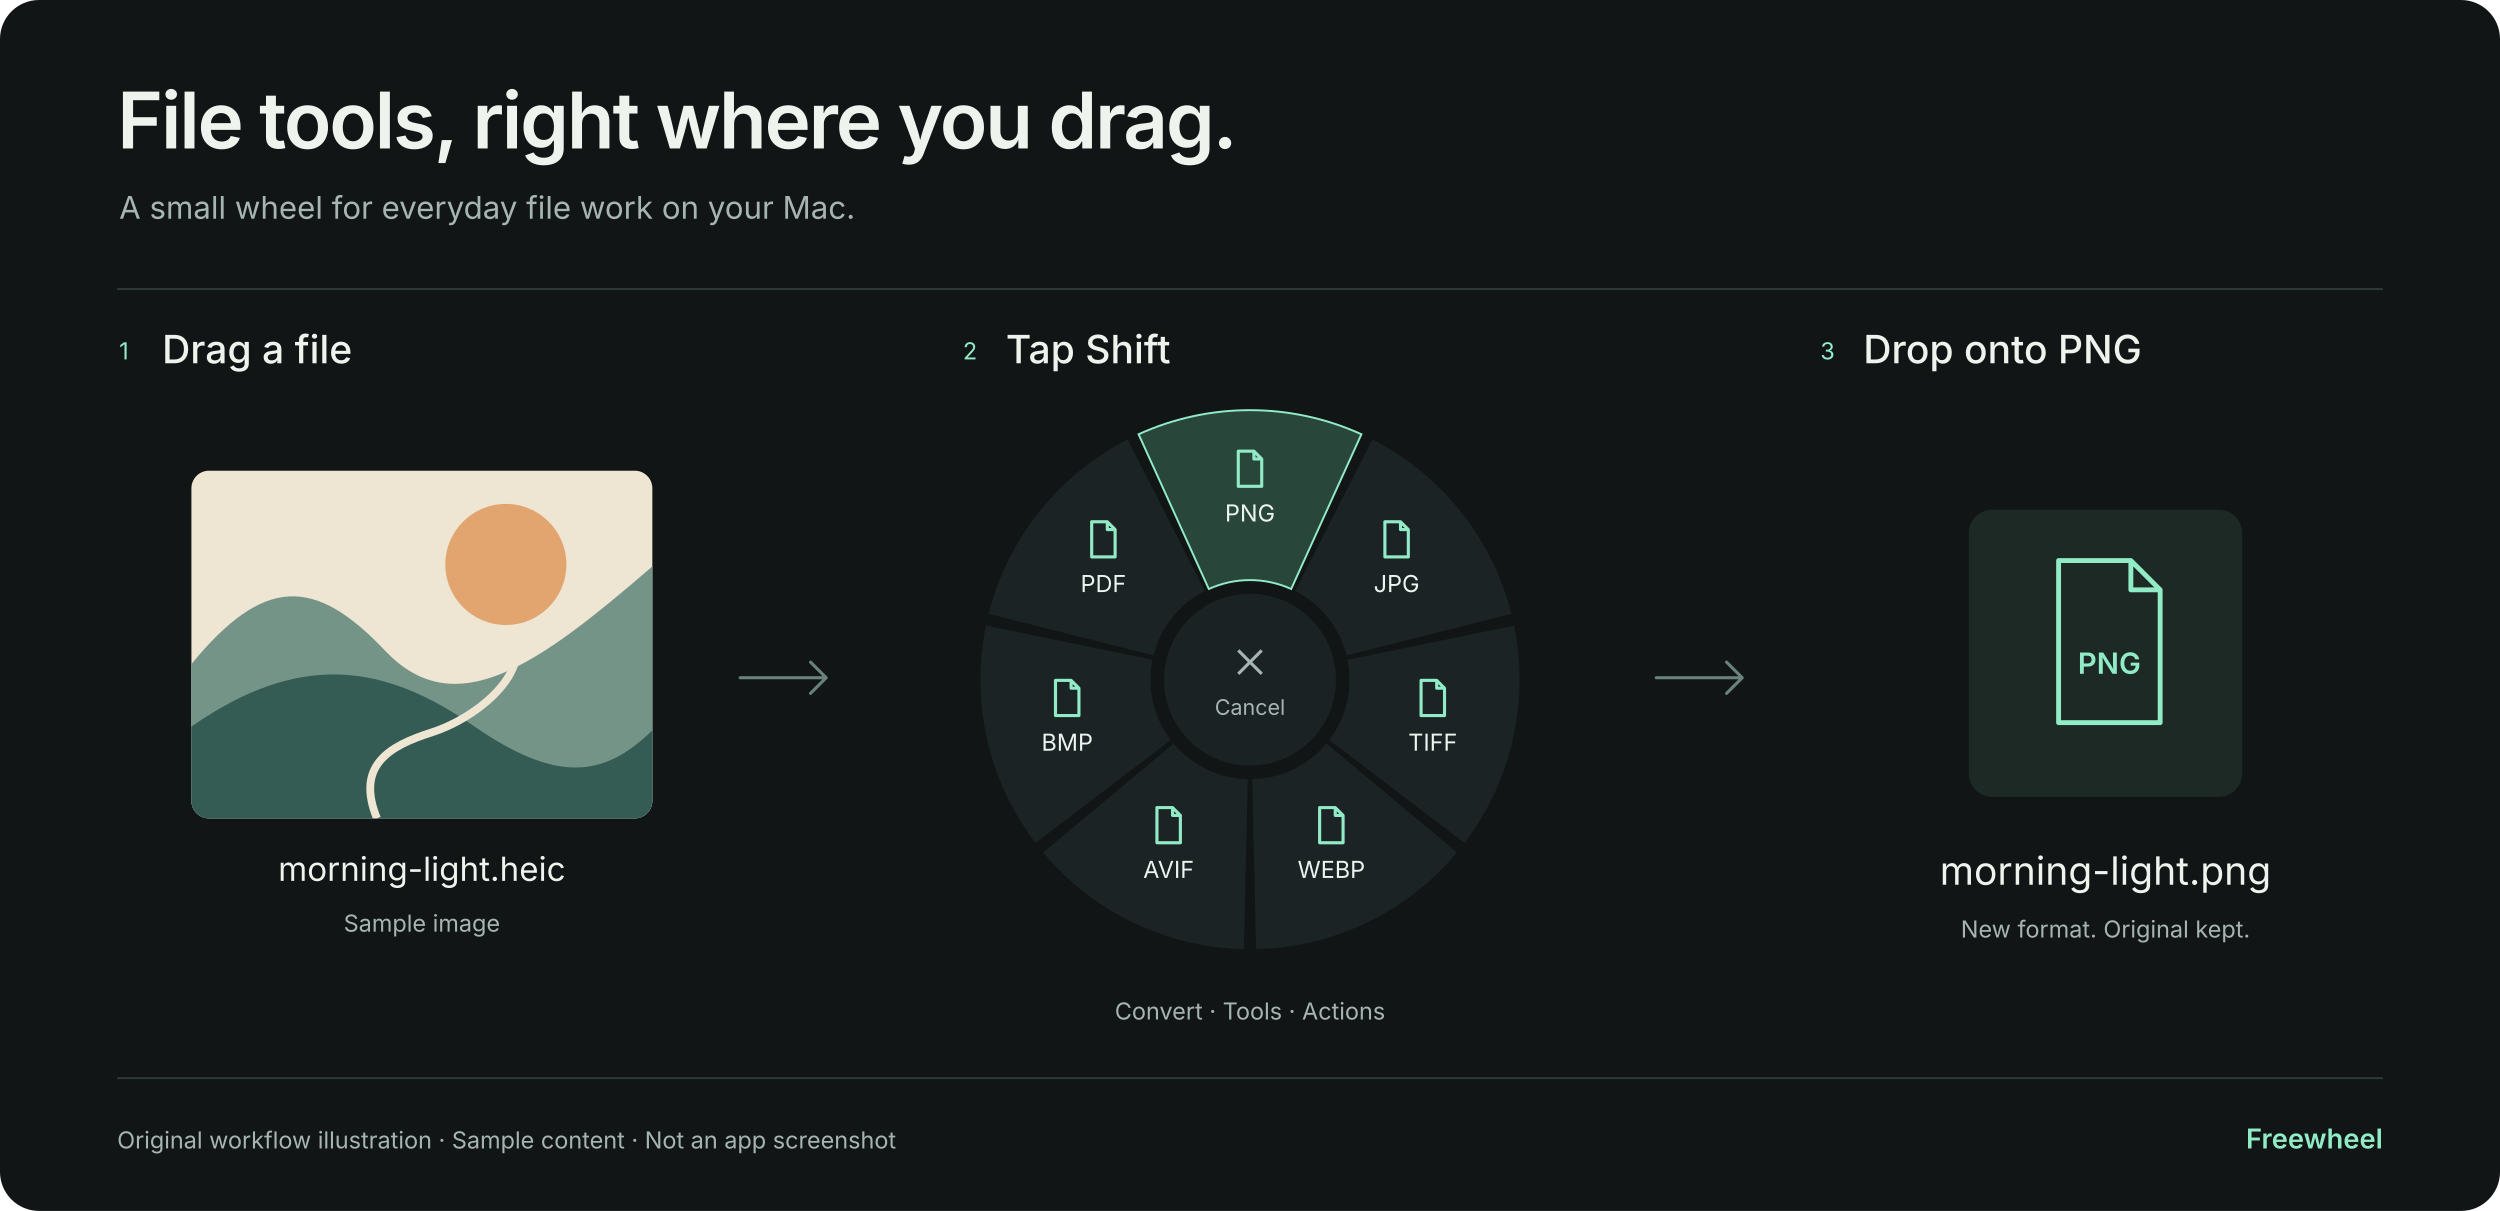
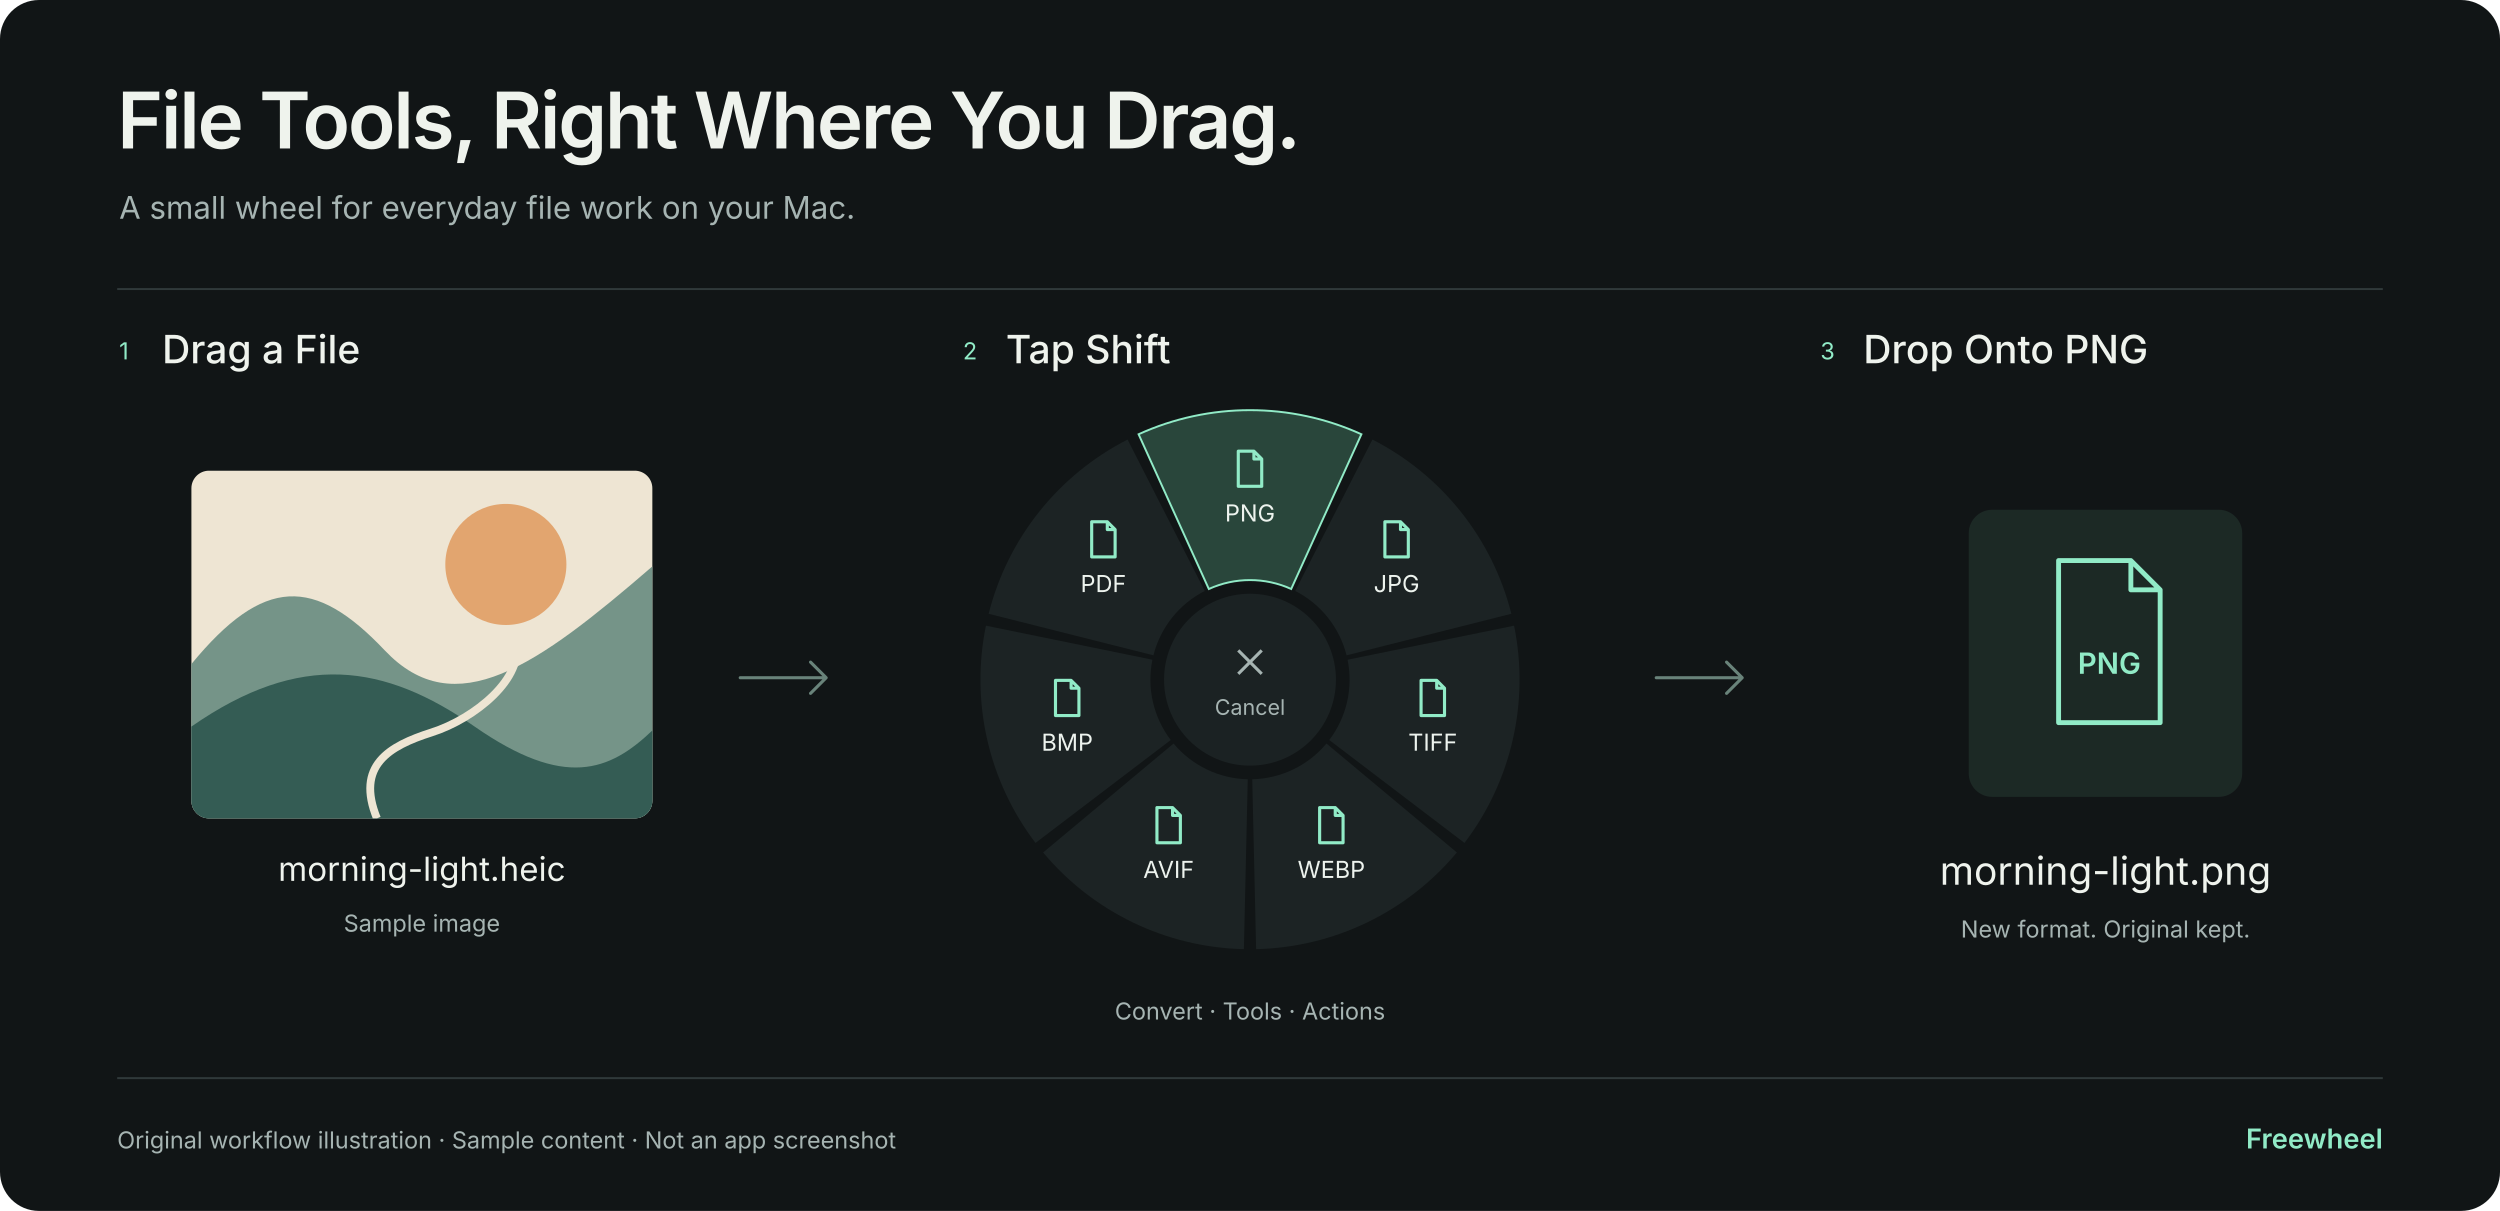
<svg xmlns="http://www.w3.org/2000/svg" width="1280" height="620" viewBox="0 0 1280 620" role="img" aria-labelledby="title desc">
  <rect width="1280" height="620" rx="20" fill="#111516" />
  <g font-family="-apple-system, BlinkMacSystemFont, Segoe UI, sans-serif">
-     <text x="60" y="76" fill="#eff3ed" font-size="40" font-weight="600" letter-spacing="-1.1">File tools, right where you drag.</text>
+     <text x="60" y="76" fill="#eff3ed" font-size="40" font-weight="600" letter-spacing="-1.1">File Tools, Right Where You Drag.</text>
    <text x="61" y="112" fill="#a6b4b2" font-size="16">A small wheel for everyday file work on your Mac.</text>
    <path d="M60 148h1160" stroke="#30393a" />
    <g fill="#91ebc7" font-size="12">
      <text x="61" y="184">1</text>
      <text x="493" y="184">2</text>
      <text x="932" y="184">3</text>
    </g>
    <g fill="#eff3ed" font-size="20" font-weight="550">
-       <text x="83" y="186">Drag a file</text>
+       <text x="83" y="186">Drag a File</text>
      <text x="515" y="186">Tap Shift</text>
-       <text x="954" y="186">Drop onto PNG</text>
+       <text x="954" y="186">Drop Onto PNG</text>
    </g>
    <g transform="translate(98,241)">
      <rect width="236" height="178" rx="9" fill="#eee5d3" />
      <clipPath id="art-clip">
        <rect width="236" height="178" rx="9" />
      </clipPath>
      <g clip-path="url(#art-clip)">
        <circle cx="161" cy="48" r="31" fill="#e2a56f" />
        <path d="M0 99c37-45 63-45 99-7s78 8 137-43v129H0Z" fill="#759488" />
        <path d="M0 131c56-39 99-32 145 0s69 23 91 2v45H0Z" fill="#345c54" />
        <path d="M95 178c-11-27 6-37 28-44s48-28 43-47" fill="none" stroke="#eee5d3" stroke-width="4" />
      </g>
      <text x="118" y="210" text-anchor="middle" fill="#eff3ed" font-size="17">morning-light.heic</text>
      <text x="118" y="236" text-anchor="middle" fill="#a6b4b2" font-size="12">Sample image</text>
    </g>
    <g stroke="#69837a" stroke-width="1.6" fill="none" stroke-linecap="round" stroke-linejoin="round">
      <path d="M379 347h44m-8-8 8 8-8 8" />
      <path d="M848 347h44m-8-8 8 8-8 8" />
    </g>
    <path d="M618.920,301.560 L582.960,222.340 A138,138 0 0 1 697.040,222.340 L661.080,301.560 A51,51 0 0 0 618.920,301.560 Z" fill="#29463b" stroke="#91ebc7" />
    <path d="M634.00,231.00h8l4 4v14h-12z M642.00,231.00v4h4" fill="none" stroke="#91ebc7" stroke-width="1.6" stroke-linejoin="round" />
    <text x="640.00" y="267.00" text-anchor="middle" fill="#edf3ee" font-size="12">PNG</text>
    <path d="M663.165,302.564 L702.681,225.057 A138,138 0 0 1 773.809,314.248 L689.451,335.526 A51,51 0 0 0 663.165,302.564 Z" fill="#1c2324" stroke="none" />
    <path d="M709.06,267.14h8l4 4v14h-12z M717.06,267.14v4h4" fill="none" stroke="#91ebc7" stroke-width="1.6" stroke-linejoin="round" />
    <text x="715.06" y="303.14" text-anchor="middle" fill="#edf3ee" font-size="12">JPG</text>
    <path d="M689.966,337.782 L775.202,320.352 A138,138 0 0 1 749.817,431.572 L680.585,378.885 A51,51 0 0 0 689.966,337.782 Z" fill="#1c2324" stroke="none" />
    <path d="M727.59,348.36h8l4 4v14h-12z M735.59,348.36v4h4" fill="none" stroke="#91ebc7" stroke-width="1.6" stroke-linejoin="round" />
    <text x="733.59" y="384.36" text-anchor="middle" fill="#edf3ee" font-size="12">TIFF</text>
    <path d="M679.142,380.694 L745.913,436.467 A138,138 0 0 1 643.131,485.964 L641.157,398.987 A51,51 0 0 0 679.142,380.694 Z" fill="#1c2324" stroke="none" />
    <path d="M675.65,413.49h8l4 4v14h-12z M683.65,413.49v4h4" fill="none" stroke="#91ebc7" stroke-width="1.6" stroke-linejoin="round" />
    <text x="681.65" y="449.49" text-anchor="middle" fill="#edf3ee" font-size="12">WEBP</text>
    <path d="M638.843,398.987 L636.869,485.964 A138,138 0 0 1 534.087,436.467 L600.858,380.694 A51,51 0 0 0 638.843,398.987 Z" fill="#1c2324" stroke="none" />
    <path d="M592.35,413.49h8l4 4v14h-12z M600.35,413.49v4h4" fill="none" stroke="#91ebc7" stroke-width="1.6" stroke-linejoin="round" />
    <text x="598.35" y="449.49" text-anchor="middle" fill="#edf3ee" font-size="12">AVIF</text>
    <path d="M599.415,378.885 L530.183,431.572 A138,138 0 0 1 504.798,320.352 L590.034,337.782 A51,51 0 0 0 599.415,378.885 Z" fill="#1c2324" stroke="none" />
    <path d="M540.41,348.36h8l4 4v14h-12z M548.41,348.36v4h4" fill="none" stroke="#91ebc7" stroke-width="1.6" stroke-linejoin="round" />
    <text x="546.41" y="384.36" text-anchor="middle" fill="#edf3ee" font-size="12">BMP</text>
    <path d="M590.549,335.526 L506.191,314.248 A138,138 0 0 1 577.319,225.057 L616.835,302.564 A51,51 0 0 0 590.549,335.526 Z" fill="#1c2324" stroke="none" />
    <path d="M558.94,267.14h8l4 4v14h-12z M566.94,267.14v4h4" fill="none" stroke="#91ebc7" stroke-width="1.6" stroke-linejoin="round" />
    <text x="564.94" y="303.14" text-anchor="middle" fill="#edf3ee" font-size="12">PDF</text>
    <circle cx="640" cy="348" r="44" fill="#1b2223" />
    <path d="m634 333 12 12m0-12-12 12" stroke="#a6b4b2" stroke-width="1.6" />
    <text x="640" y="366" text-anchor="middle" fill="#a6b4b2" font-size="11">Cancel</text>
    <text x="640" y="522" text-anchor="middle" fill="#a6b4b2" font-size="12">Convert · Tools · Actions</text>
    <g transform="translate(959,279)">
      <rect x="49" y="-18" width="140" height="147" rx="12" fill="#1c2925" />
      <path d="M95 8h37l15 15v68H95Z M132 8v15h15" fill="none" stroke="#91ebc7" stroke-width="2.5" stroke-linejoin="round" />
      <text x="121" y="66" text-anchor="middle" fill="#91ebc7" font-size="15" font-weight="600">PNG</text>
      <text x="119" y="174" text-anchor="middle" fill="#eff3ed" font-size="20">morning-light.png</text>
      <text x="119" y="201" text-anchor="middle" fill="#a6b4b2" font-size="12">New format. Original kept.</text>
    </g>
    <path d="M60 552h1160" stroke="#30393a" />
    <text x="60" y="588" fill="#a6b4b2" font-size="12">Original workflow illustration · Sample content · Not an app screenshot</text>
    <text x="1220" y="588" text-anchor="end" fill="#91ebc7" font-size="14" font-weight="600">Freewheel</text>
  </g>
</svg>
